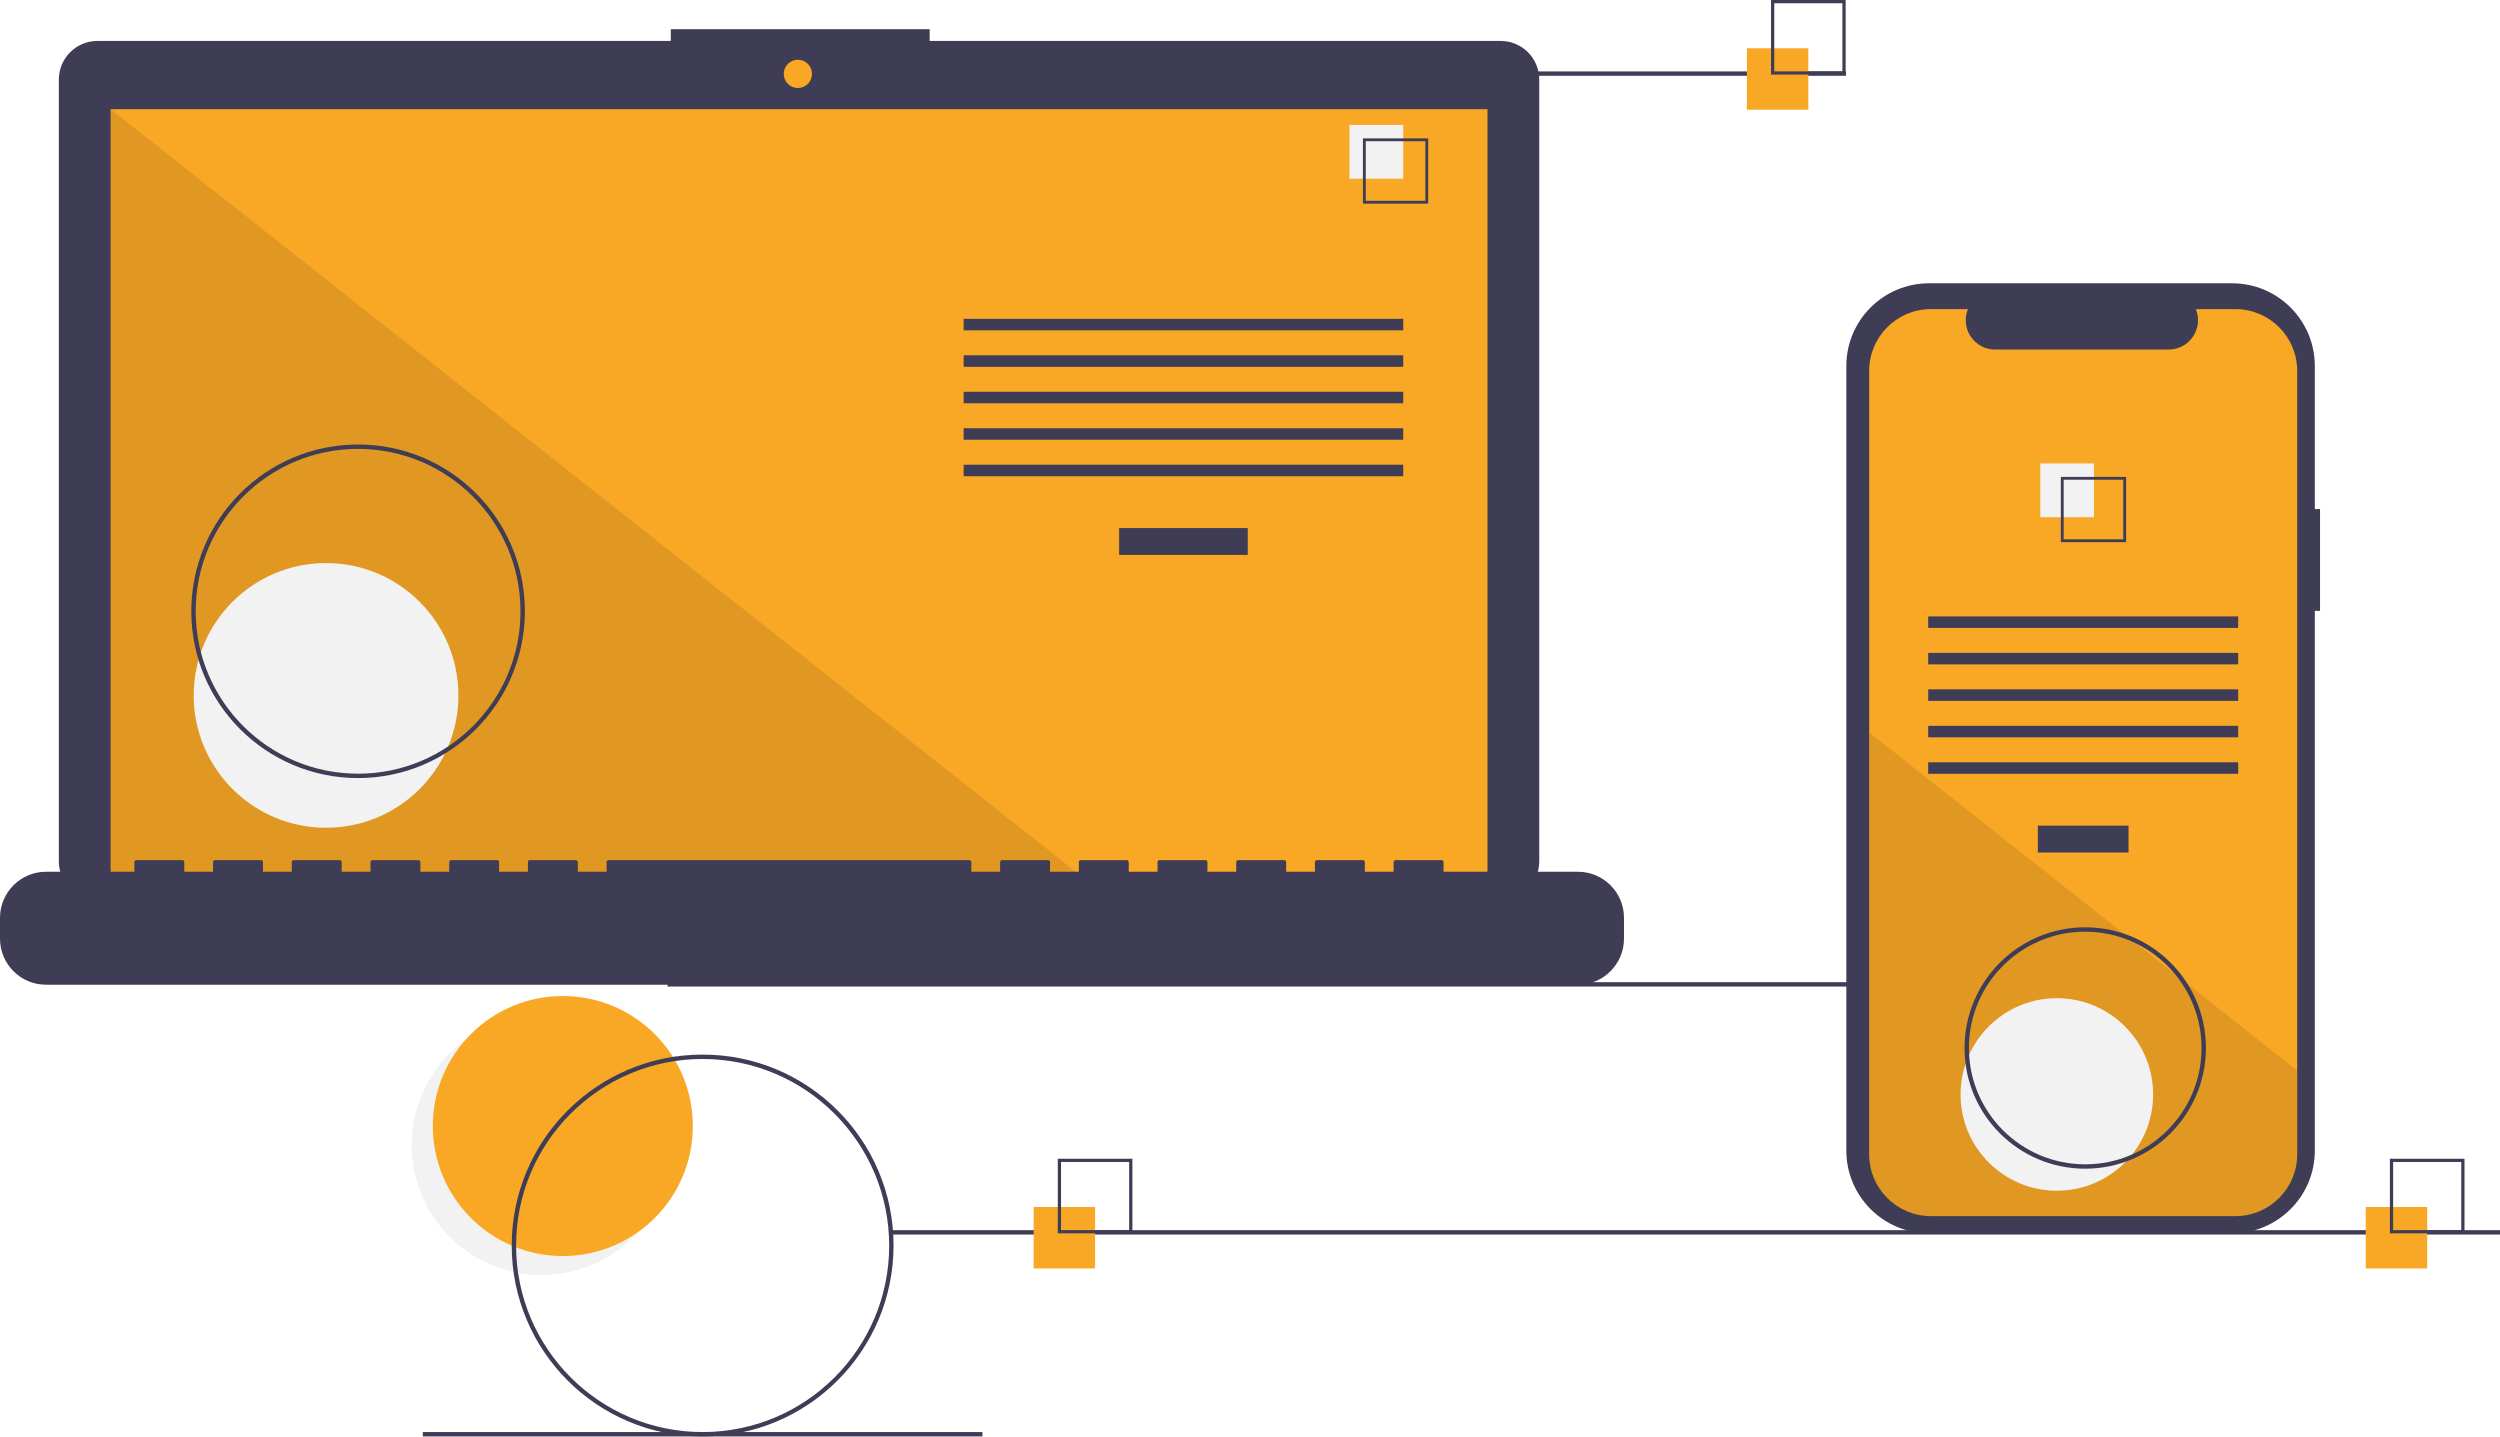
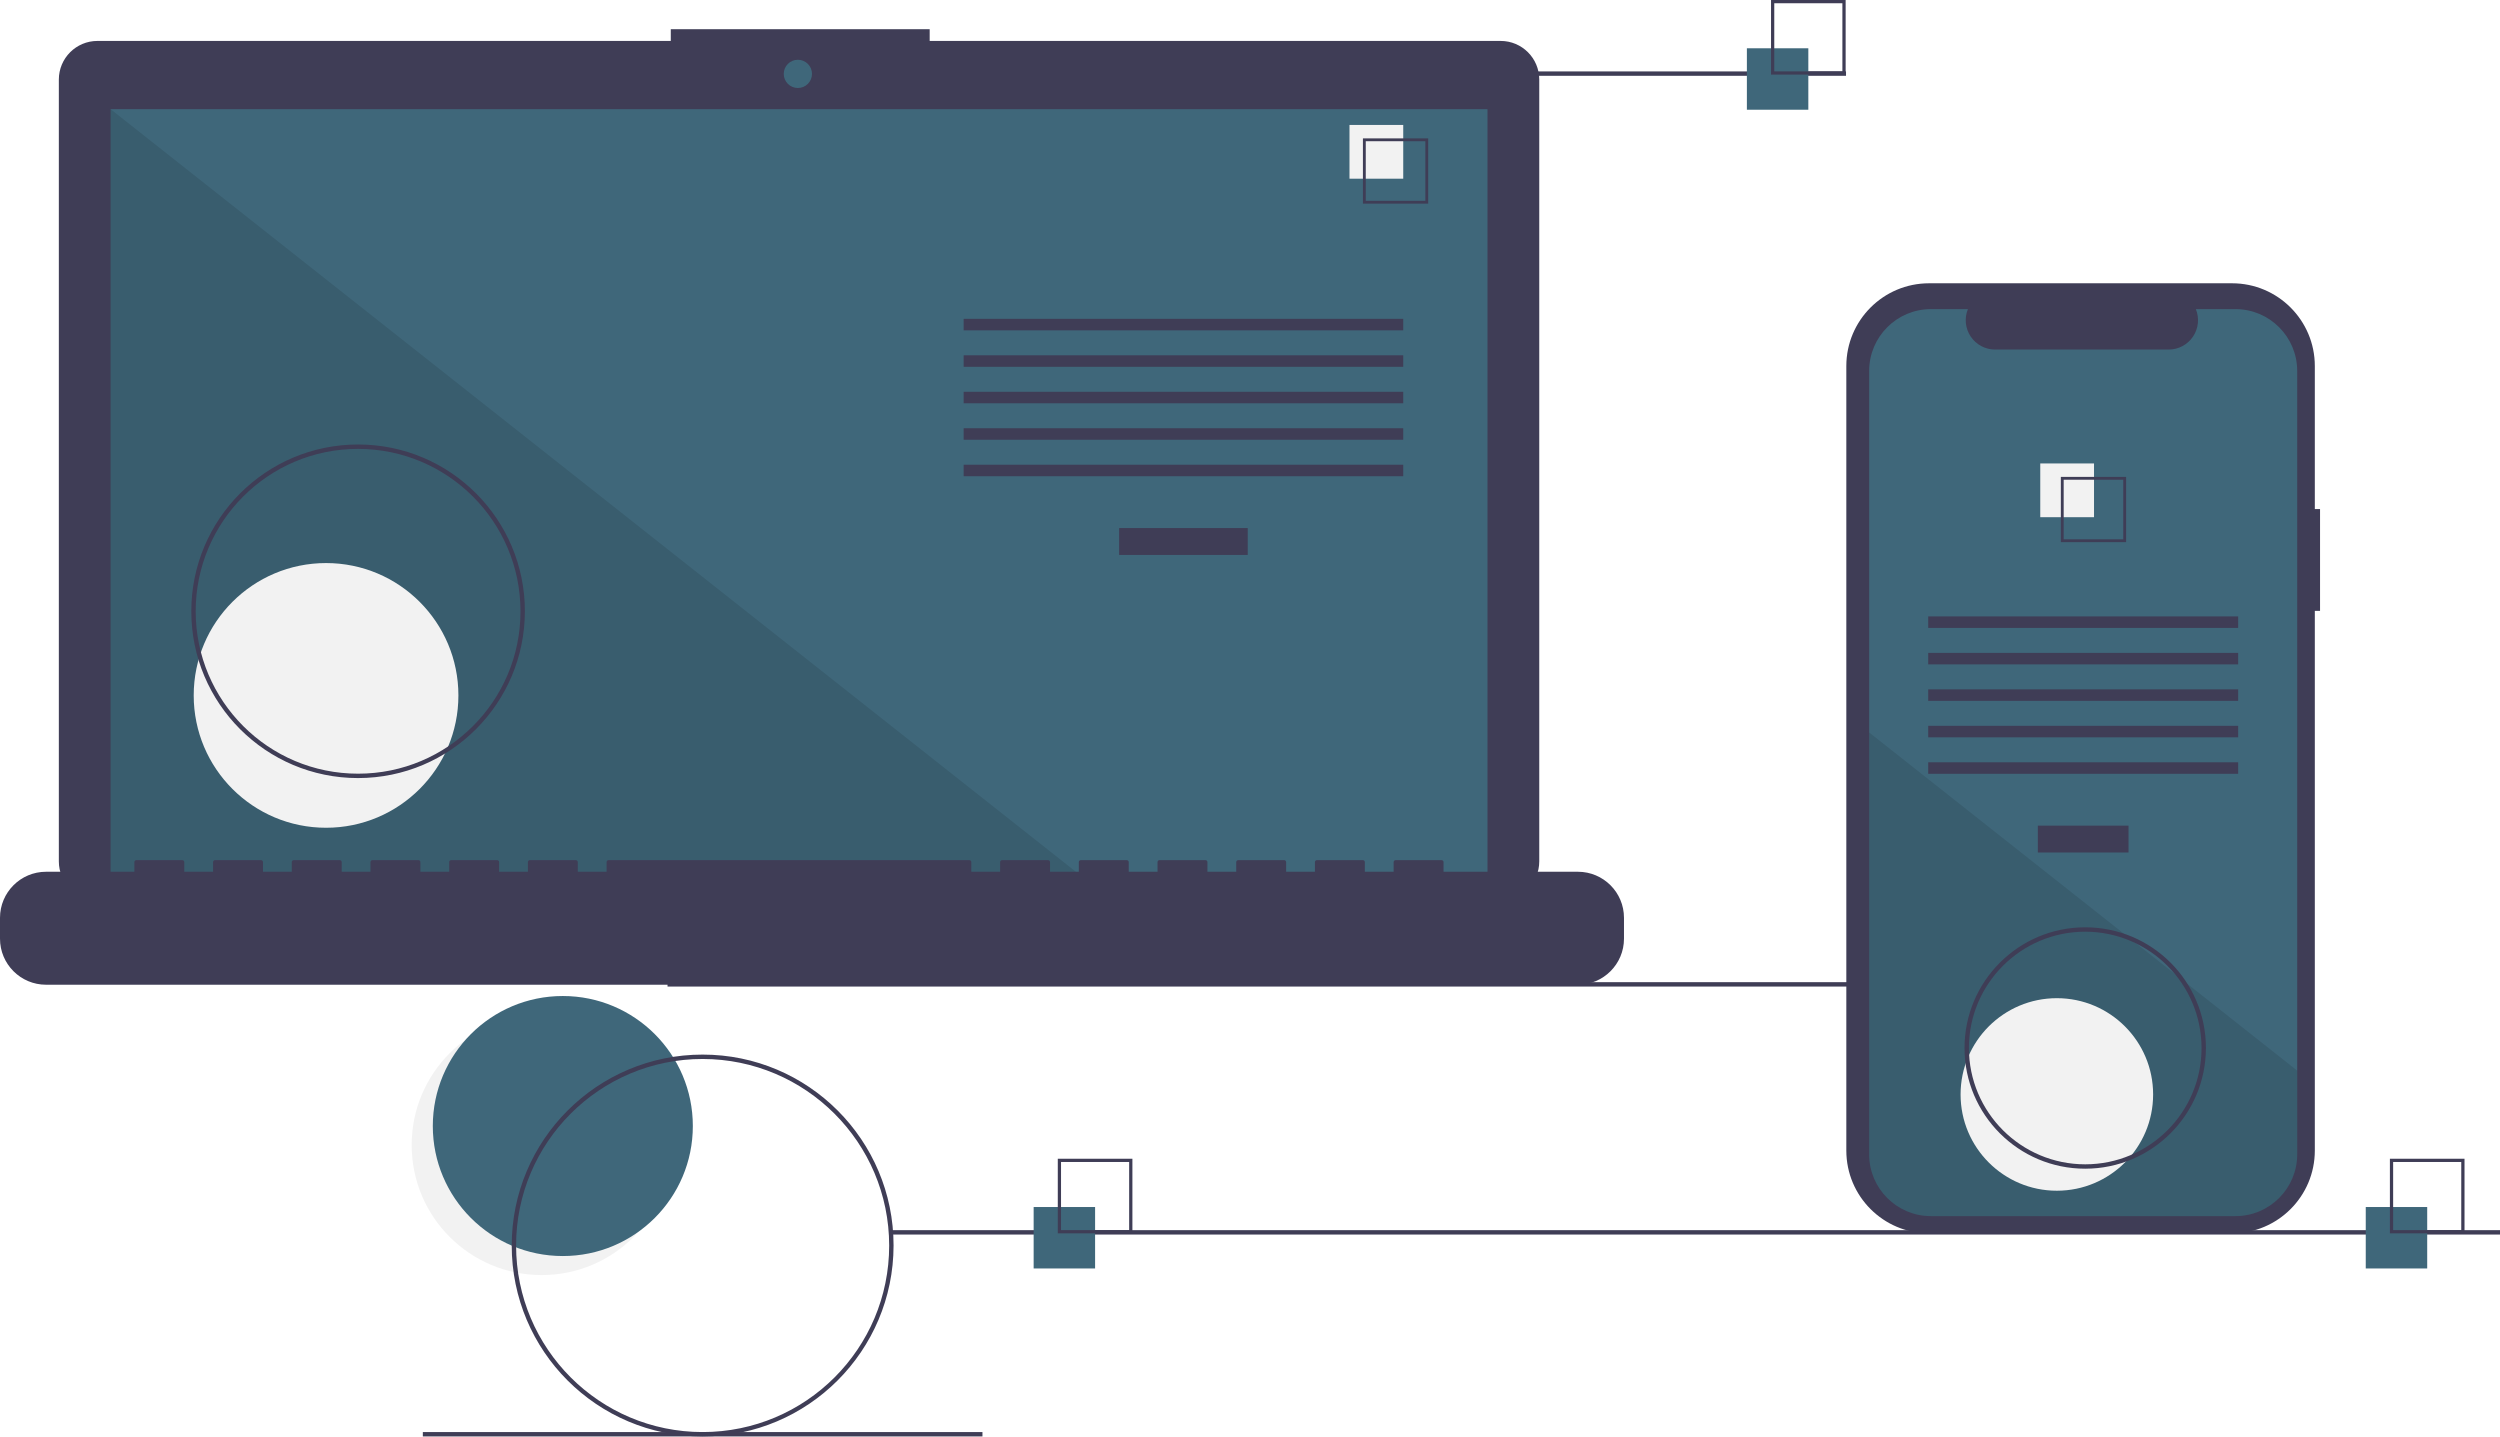
<svg xmlns="http://www.w3.org/2000/svg" id="b6117b06-2b45-45bc-b789-4a82ab6612dd" data-name="Layer 1" width="1139.171" height="654.543" viewBox="0 0 1139.171 654.543">
  <circle cx="246.827" cy="521.765" r="59.243" fill="#f2f2f2" />
-   <circle cx="256.46" cy="513.095" r="59.243" fill="#f9a826" />
+   <circle cx="256.46" cy="513.095" r="59.243" fill="#3f677a" />
  <rect x="304.171" y="447.543" width="733" height="2" fill="#3f3d56" />
  <path d="M714.207,141.381H454.038v-5.362h-117.971v5.362H74.825a17.599,17.599,0,0,0-17.599,17.599V515.231a17.599,17.599,0,0,0,17.599,17.599H714.207a17.599,17.599,0,0,0,17.599-17.599V158.979A17.599,17.599,0,0,0,714.207,141.381Z" transform="translate(-30.41456 -122.7284)" fill="#3f3d56" />
-   <rect x="50.406" y="49.754" width="627.391" height="353.913" fill="#f9a826" />
-   <circle cx="363.565" cy="33.667" r="6.435" fill="#f9a826" />
+   <rect x="50.406" y="49.754" width="627.391" height="353.913" fill="#3f677a" />
+   <circle cx="363.565" cy="33.667" r="6.435" fill="#3f677a" />
  <polygon points="498.374 403.667 50.406 403.667 50.406 49.754 498.374 403.667" opacity="0.1" />
  <circle cx="148.574" cy="316.876" r="60.307" fill="#f2f2f2" />
  <rect x="509.953" y="240.622" width="58.605" height="12.246" fill="#3f3d56" />
  <rect x="439.102" y="145.279" width="200.307" height="5.248" fill="#3f3d56" />
  <rect x="439.102" y="161.898" width="200.307" height="5.248" fill="#3f3d56" />
  <rect x="439.102" y="178.518" width="200.307" height="5.248" fill="#3f3d56" />
  <rect x="439.102" y="195.137" width="200.307" height="5.248" fill="#3f3d56" />
  <rect x="439.102" y="211.756" width="200.307" height="5.248" fill="#3f3d56" />
  <rect x="614.917" y="56.934" width="24.492" height="24.492" fill="#f2f2f2" />
  <path d="M681.195,215.525h-29.74v-29.74h29.74Zm-28.447-1.293h27.154V187.078H652.748Z" transform="translate(-30.41456 -122.7284)" fill="#3f3d56" />
  <path d="M749.422,519.96H688.192v-4.412a.875.875,0,0,0-.875-.875h-20.993a.875.875,0,0,0-.875.875v4.412H652.329v-4.412a.875.875,0,0,0-.875-.875H630.462a.875.875,0,0,0-.875.875v4.412H616.467v-4.412a.875.875,0,0,0-.875-.875H594.599a.875.875,0,0,0-.875.875v4.412H580.604v-4.412a.875.875,0,0,0-.875-.875H558.736a.875.875,0,0,0-.875.875v4.412H544.741v-4.412a.875.875,0,0,0-.875-.875H522.873a.875.875,0,0,0-.875.875v4.412H508.878v-4.412a.875.875,0,0,0-.875-.875h-20.993a.875.875,0,0,0-.875.875v4.412H473.015v-4.412a.875.875,0,0,0-.875-.875H307.696a.875.875,0,0,0-.875.875v4.412H293.701v-4.412a.875.875,0,0,0-.875-.875H271.833a.875.875,0,0,0-.875.875v4.412H257.838v-4.412a.875.875,0,0,0-.875-.875h-20.993a.875.875,0,0,0-.875.875v4.412H221.975v-4.412a.875.875,0,0,0-.875-.875H200.107a.875.875,0,0,0-.875.875v4.412H186.112v-4.412a.875.875,0,0,0-.875-.875H164.244a.875.875,0,0,0-.875.875v4.412H150.249v-4.412a.875.875,0,0,0-.875-.875H128.381a.875.875,0,0,0-.875.875v4.412H114.386v-4.412a.875.875,0,0,0-.875-.875H92.519a.875.875,0,0,0-.875.875v4.412H51.407a20.993,20.993,0,0,0-20.993,20.993v9.492A20.993,20.993,0,0,0,51.407,571.438H749.422a20.993,20.993,0,0,0,20.993-20.993v-9.492A20.993,20.993,0,0,0,749.422,519.96Z" transform="translate(-30.41456 -122.7284)" fill="#3f3d56" />
  <path d="M193.586,477.272a76,76,0,1,1,76-76A76.086,76.086,0,0,1,193.586,477.272Zm0-150a74,74,0,1,0,74,74A74.084,74.084,0,0,0,193.586,327.272Z" transform="translate(-30.41456 -122.7284)" fill="#3f3d56" />
  <rect x="586.171" y="32.543" width="255" height="2" fill="#3f3d56" />
  <rect x="406.171" y="560.543" width="733" height="2" fill="#3f3d56" />
  <rect x="192.672" y="652.543" width="255" height="2" fill="#3f3d56" />
-   <rect x="471" y="550" width="28" height="28" fill="#f9a826" />
+   <rect x="471" y="550" width="28" height="28" fill="#3f677a" />
  <path d="M546.415,684.728h-34v-34h34Zm-32.522-1.478H544.936V652.207H513.893Z" transform="translate(-30.41456 -122.7284)" fill="#3f3d56" />
-   <rect x="796" y="22" width="28" height="28" fill="#f9a826" />
+   <rect x="796" y="22" width="28" height="28" fill="#3f677a" />
  <path d="M871.415,156.728h-34v-34h34Zm-32.522-1.478H869.936V124.207H838.893Z" transform="translate(-30.41456 -122.7284)" fill="#3f3d56" />
-   <rect x="1078" y="550" width="28" height="28" fill="#f9a826" />
+   <rect x="1078" y="550" width="28" height="28" fill="#3f677a" />
  <path d="M1153.415,684.728h-34v-34h34Zm-32.522-1.478h31.043V652.207h-31.043Z" transform="translate(-30.41456 -122.7284)" fill="#3f3d56" />
  <path d="M1087.586,354.687h-2.379V289.525a37.714,37.714,0,0,0-37.714-37.714H909.44A37.714,37.714,0,0,0,871.726,289.525V647.006A37.714,37.714,0,0,0,909.44,684.72h138.053a37.714,37.714,0,0,0,37.714-37.714V401.07h2.379Z" transform="translate(-30.41456 -122.7284)" fill="#3f3d56" />
-   <path d="M1077.176,291.742v356.96a28.165,28.165,0,0,1-28.16,28.17H910.296a28.165,28.165,0,0,1-28.16-28.17v-356.96a28.163,28.163,0,0,1,28.16-28.16h16.83a13.379,13.379,0,0,0,12.39,18.43h79.09a13.379,13.379,0,0,0,12.39-18.43h18.02A28.163,28.163,0,0,1,1077.176,291.742Z" transform="translate(-30.41456 -122.7284)" fill="#f9a826" />
+   <path d="M1077.176,291.742v356.96a28.165,28.165,0,0,1-28.16,28.17H910.296a28.165,28.165,0,0,1-28.16-28.17v-356.96a28.163,28.163,0,0,1,28.16-28.16h16.83a13.379,13.379,0,0,0,12.39,18.43h79.09a13.379,13.379,0,0,0,12.39-18.43h18.02A28.163,28.163,0,0,1,1077.176,291.742Z" transform="translate(-30.41456 -122.7284)" fill="#3f677a" />
  <rect x="928.58" y="376.218" width="41.324" height="12.246" fill="#3f3d56" />
  <rect x="878.621" y="280.875" width="141.24" height="5.248" fill="#3f3d56" />
  <rect x="878.621" y="297.494" width="141.24" height="5.248" fill="#3f3d56" />
  <rect x="878.621" y="314.114" width="141.24" height="5.248" fill="#3f3d56" />
  <rect x="878.621" y="330.733" width="141.24" height="5.248" fill="#3f3d56" />
  <rect x="878.621" y="347.352" width="141.24" height="5.248" fill="#3f3d56" />
  <rect x="929.684" y="211.179" width="24.492" height="24.492" fill="#f2f2f2" />
  <path d="M969.474,340.032v29.74h29.74v-29.74Zm28.45,28.45h-27.16v-27.16h27.16Z" transform="translate(-30.41456 -122.7284)" fill="#3f3d56" />
  <path d="M1077.176,610.582v38.12a28.165,28.165,0,0,1-28.16,28.17H910.296a28.165,28.165,0,0,1-28.16-28.17v-192.21l116.87,92.33,2,1.58,21.74,17.17,2.03,1.61Z" transform="translate(-30.41456 -122.7284)" opacity="0.1" />
  <circle cx="937.241" cy="498.707" r="43.868" fill="#f2f2f2" />
  <path d="M350.586,777.272a87,87,0,1,1,87-87A87.099,87.099,0,0,1,350.586,777.272Zm0-172a85,85,0,1,0,85,85A85.096,85.096,0,0,0,350.586,605.272Z" transform="translate(-30.41456 -122.7284)" fill="#3f3d56" />
  <path d="M980.586,655.272a55,55,0,1,1,55-55A55.062,55.062,0,0,1,980.586,655.272Zm0-108a53,53,0,1,0,53,53A53.06,53.06,0,0,0,980.586,547.272Z" transform="translate(-30.41456 -122.7284)" fill="#3f3d56" />
</svg>
